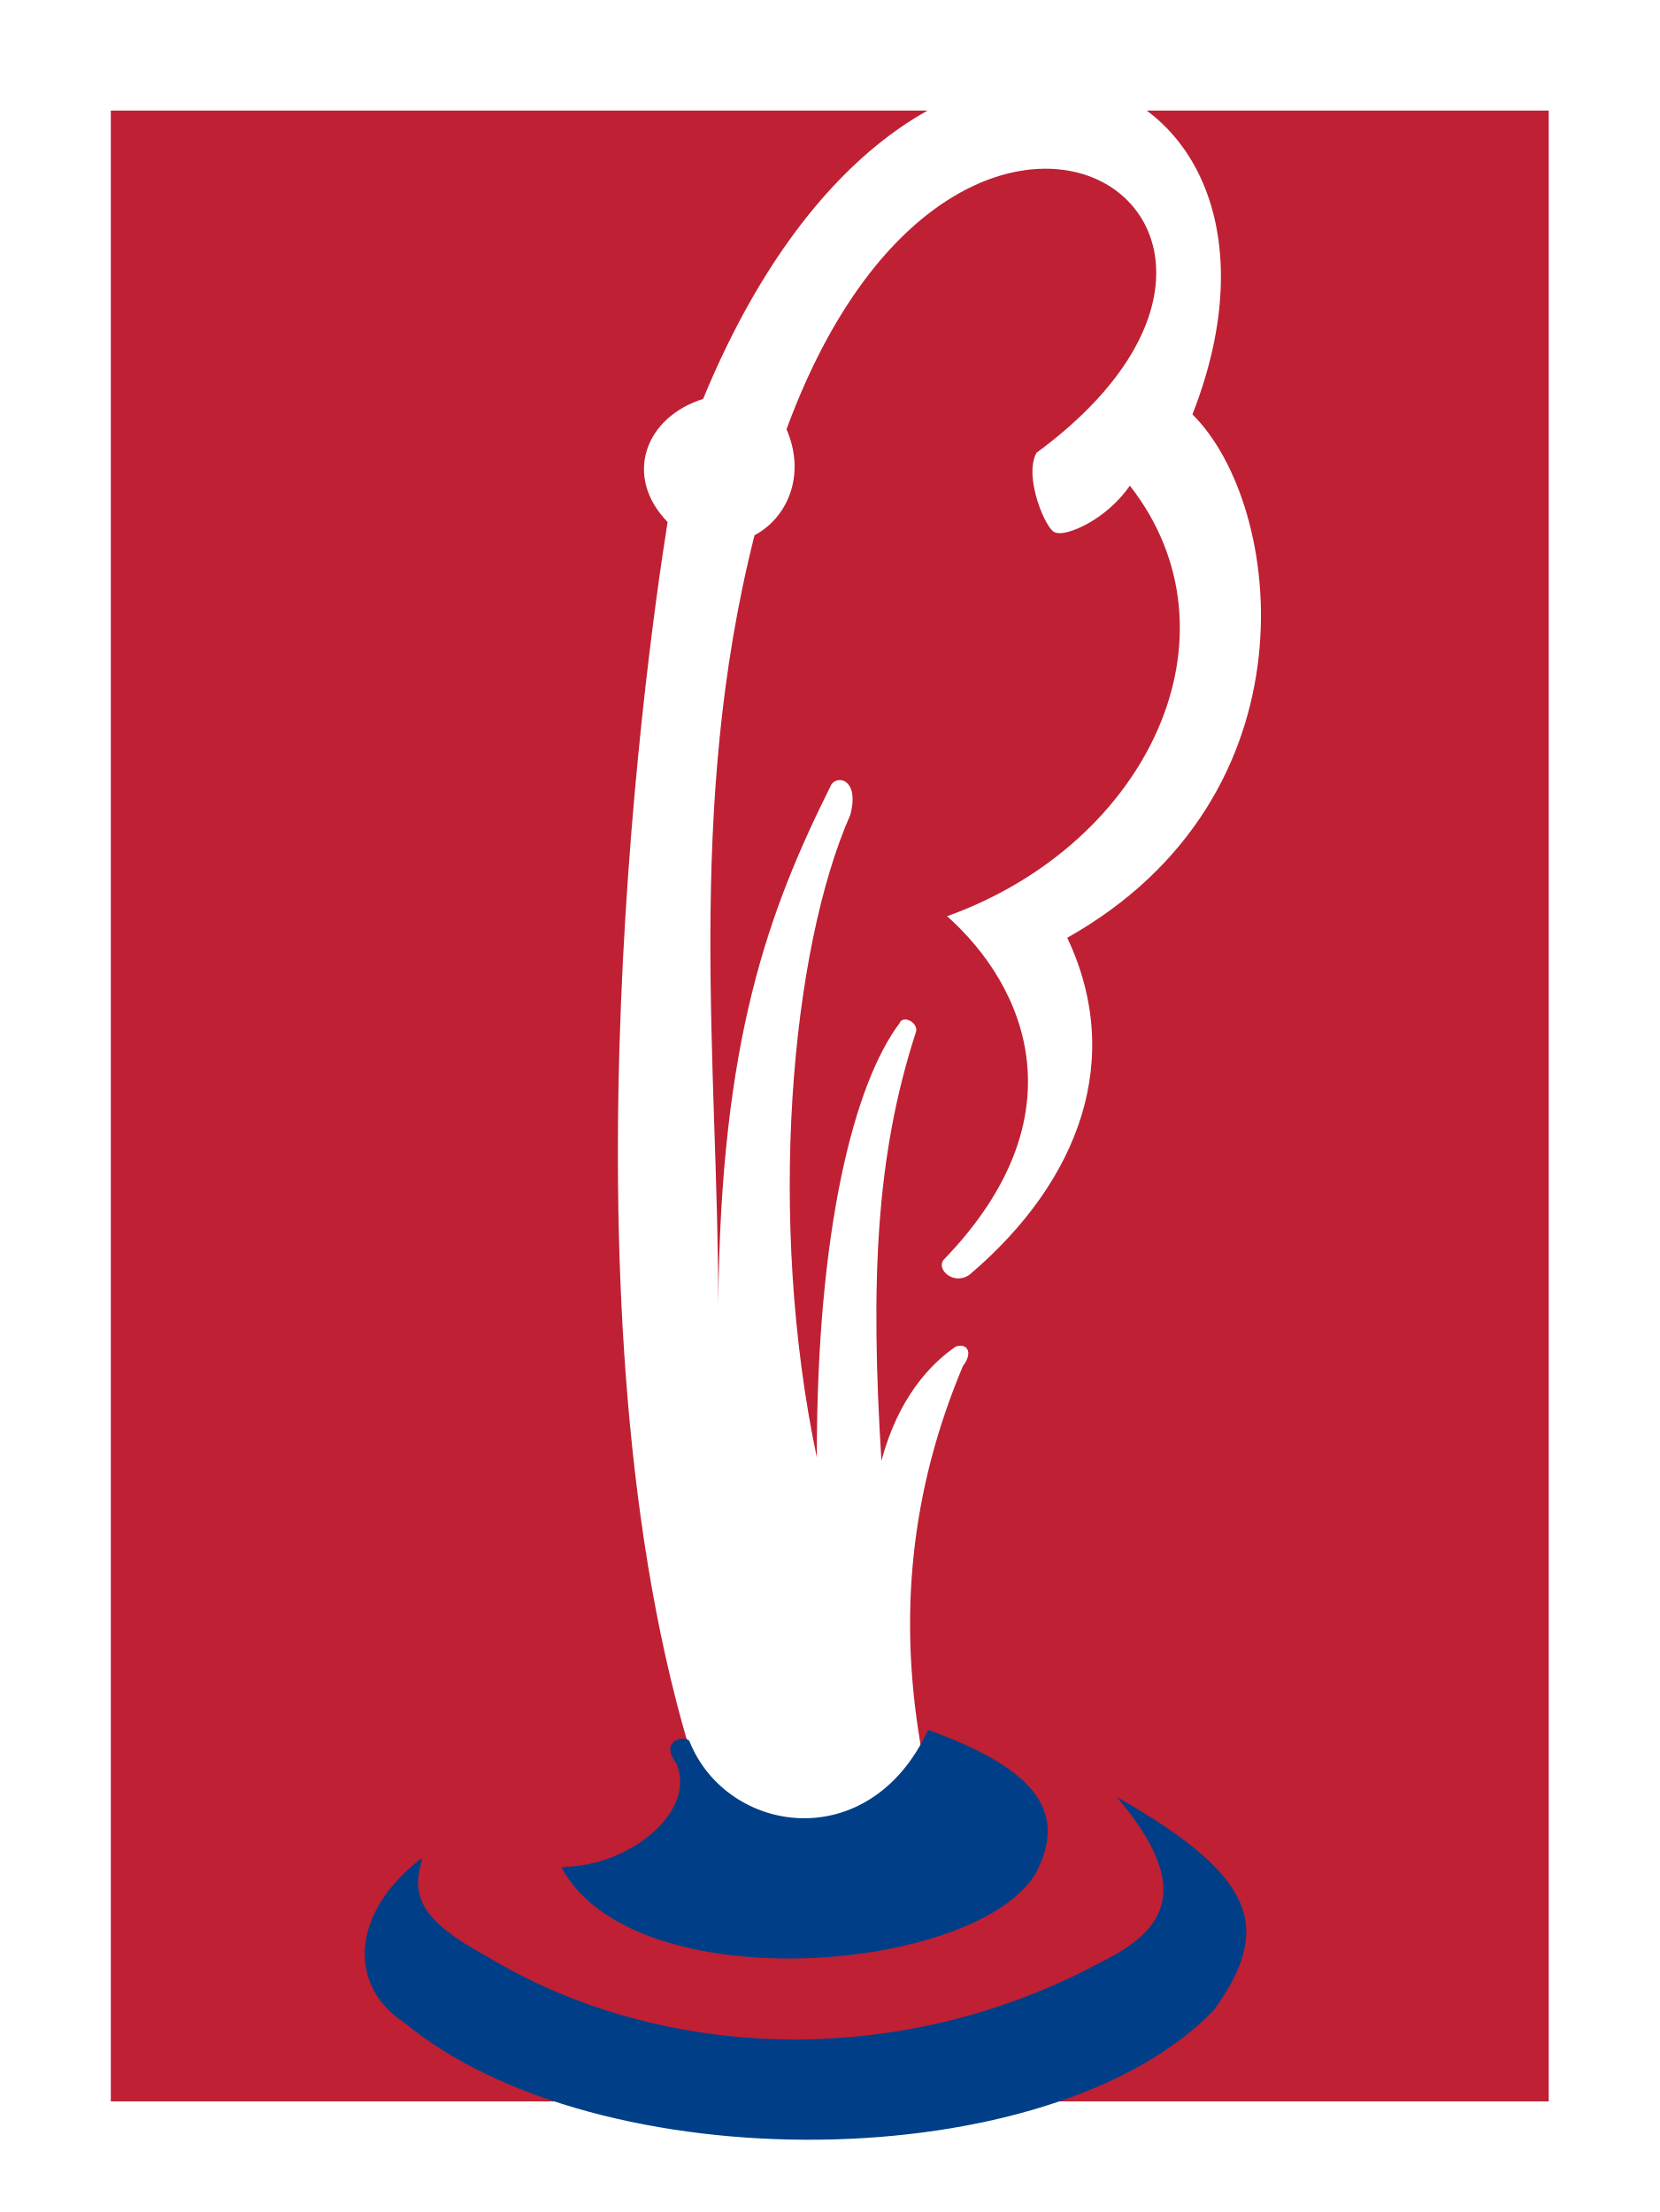
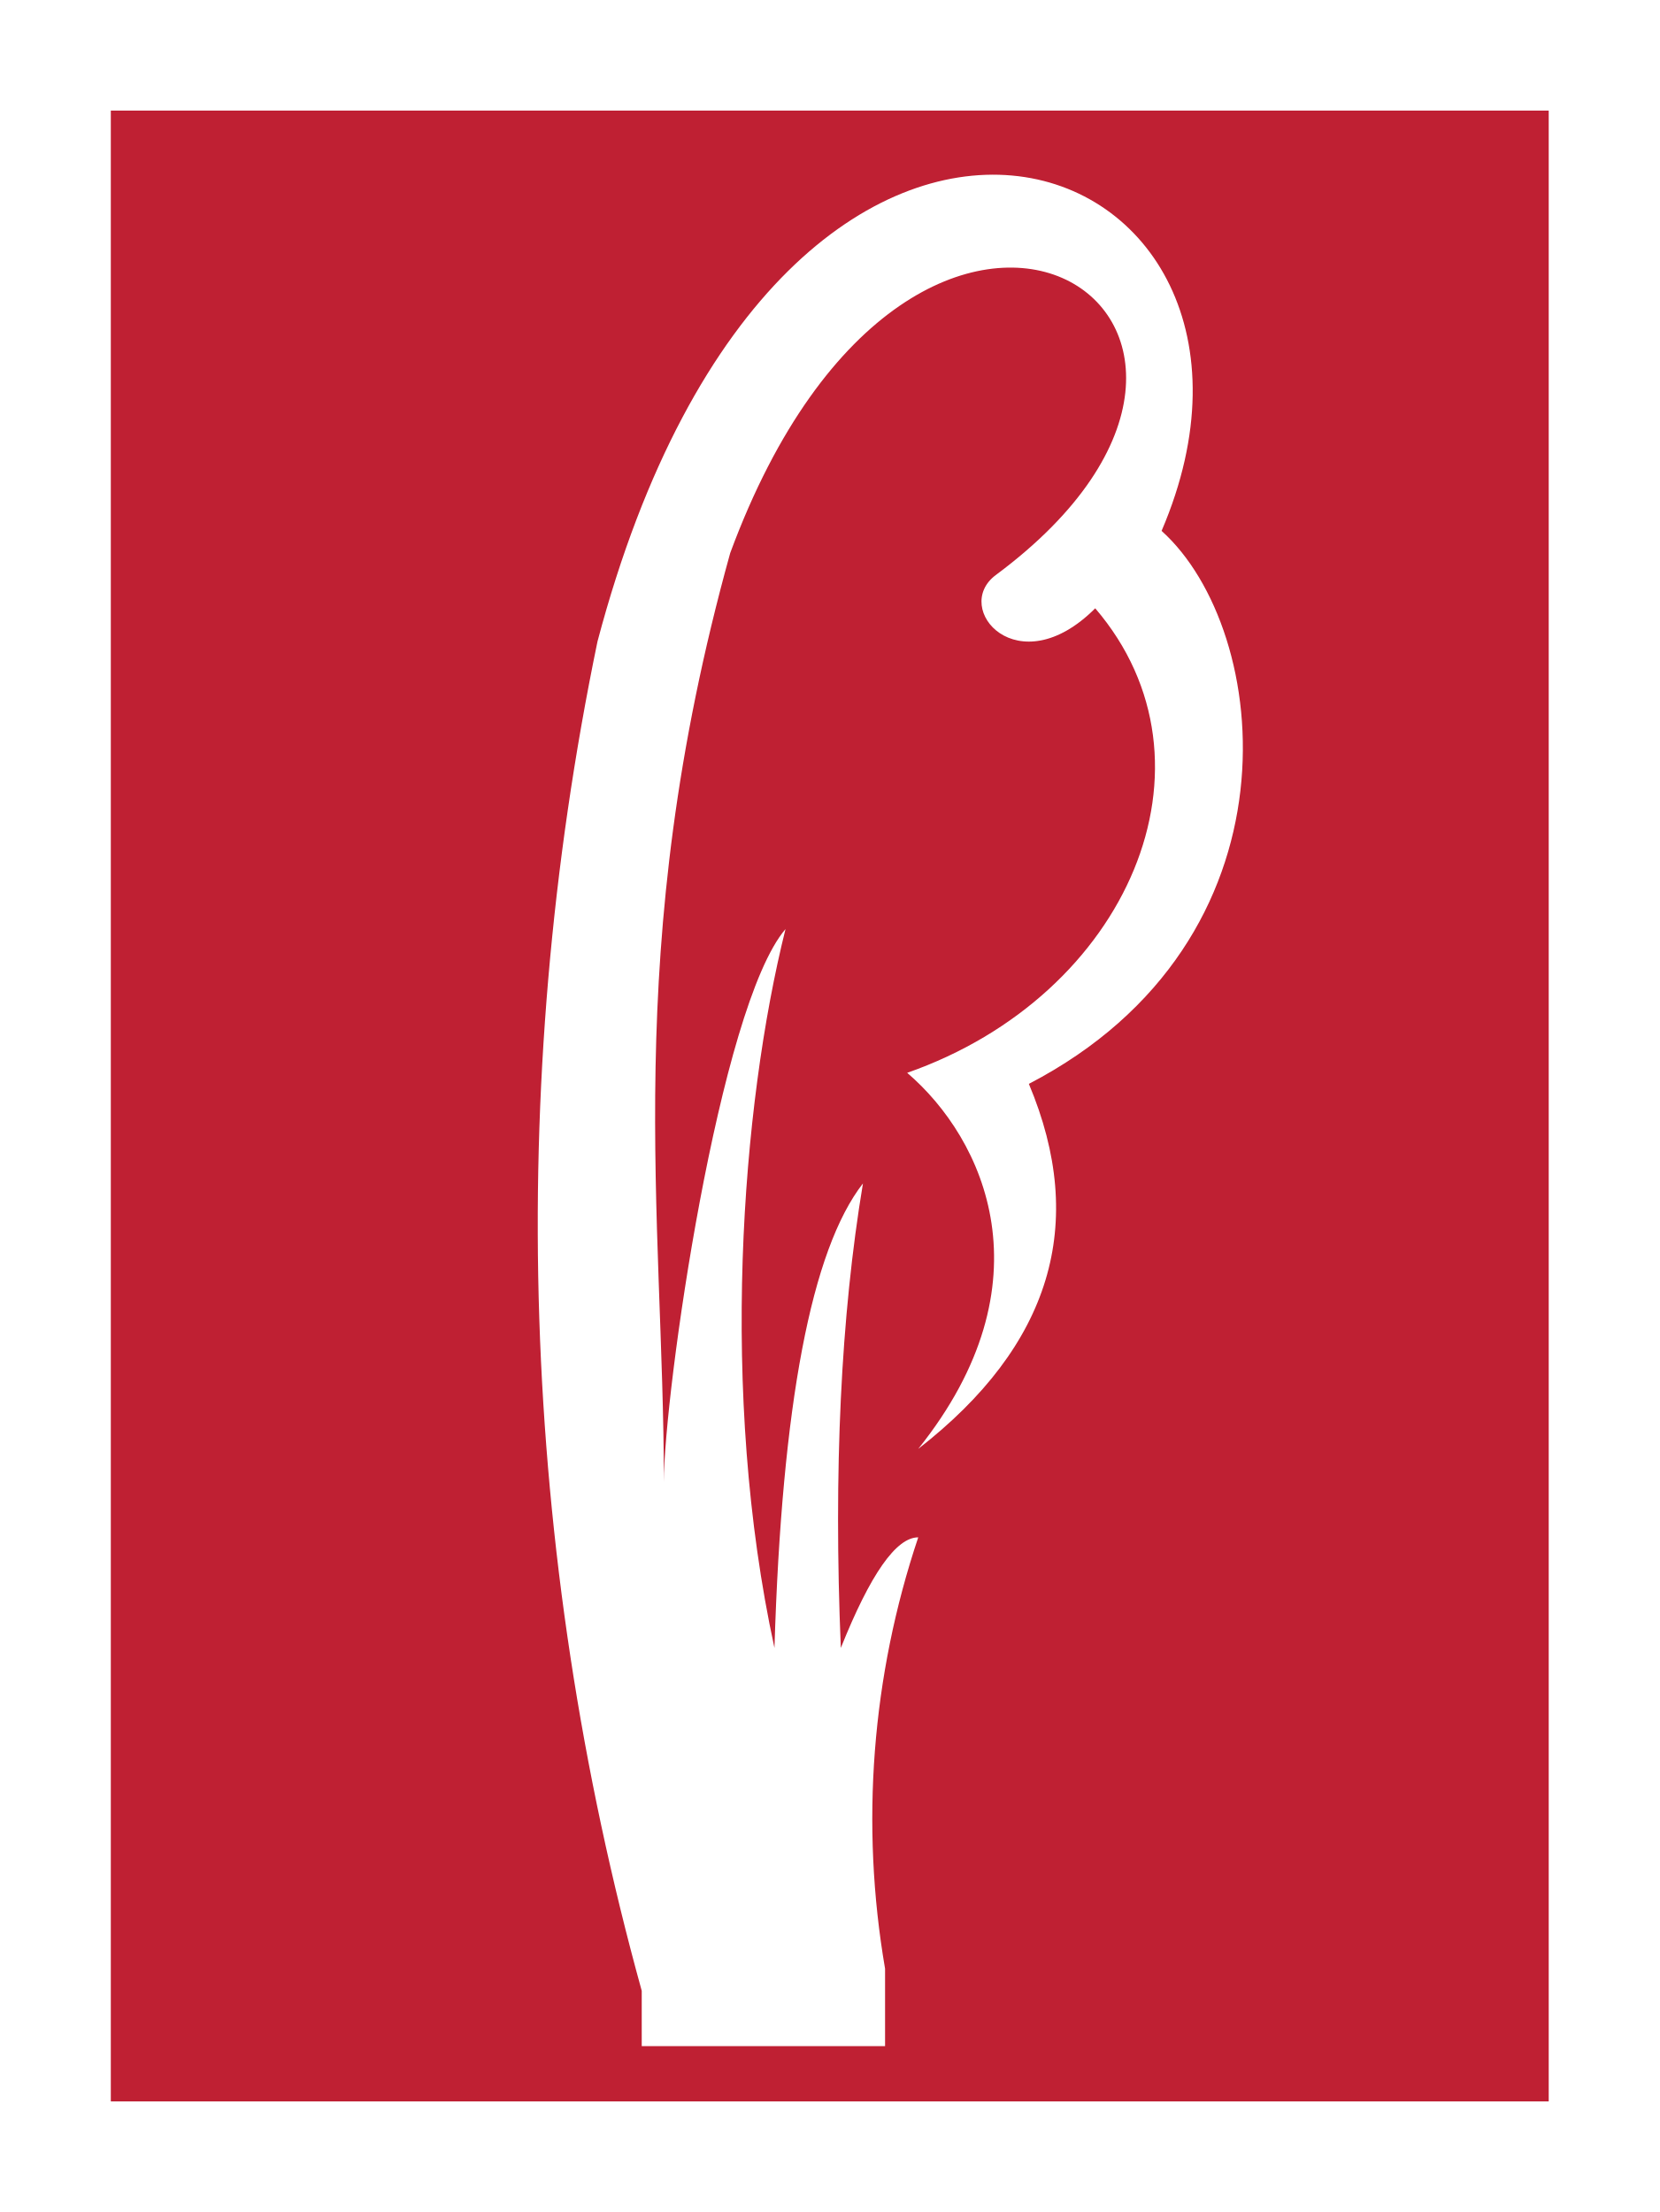
<svg xmlns="http://www.w3.org/2000/svg" viewBox="0 0 15 20" width="20" height="26.66">
  <path fill="#bf2033" stroke="#fff" stroke-width="2" d="M0 0H15V20H0z" />
-   <path fill="#fff" d="M 6.339 16.151 C 4.995 12.158 5.811 6.109 6.034 4.72 C 5.632 4.307 5.829 3.772 6.355 3.607 C 8.242 -0.973 12.06 0.478 10.779 3.747 C 11.605 4.563 11.928 7.194 9.647 8.479 C 10.159 9.561 9.772 10.665 8.77 11.52 C 8.632 11.63 8.458 11.483 8.529 11.391 C 9.777 10.101 9.278 8.924 8.561 8.284 C 10.385 7.628 11.265 5.736 10.213 4.391 C 9.996 4.707 9.627 4.856 9.539 4.814 C 9.459 4.803 9.248 4.313 9.369 4.094 C 12.242 1.979 8.66 -0.333 7.109 3.881 C 7.293 4.308 7.105 4.69 6.82 4.839 C 6.193 7.314 6.492 9.668 6.492 11.785 C 6.514 9.4 6.944 8.236 7.516 7.09 C 7.583 7.003 7.768 7.058 7.686 7.367 C 7.147 8.587 6.931 11.029 7.383 13.178 C 7.381 11.11 7.723 9.795 8.129 9.254 C 8.162 9.167 8.315 9.252 8.276 9.341 C 7.917 10.448 7.866 11.587 7.967 13.208 C 8.12 12.633 8.415 12.329 8.638 12.176 C 8.734 12.14 8.804 12.22 8.704 12.351 C 8.232 13.473 8.108 14.63 8.339 15.877 V 16.536 H 6.338 M 14.746 20 Z" />
-   <path fill="#003f87" d="M 3.791 16.815 C 3.13 17.342 3.182 17.982 3.646 18.282 C 5.394 19.737 9.508 19.701 10.975 18.172 C 11.505 17.435 11.365 16.97 10.096 16.248 C 10.783 17.062 10.55 17.447 9.957 17.738 C 8.129 18.727 5.964 18.634 4.404 17.691 C 3.796 17.362 3.711 17.143 3.817 16.804 Z M 5.075 16.886 C 5.728 18.099 8.817 17.843 9.361 16.94 C 9.641 16.411 9.408 16.007 8.389 15.641 C 7.86 16.785 6.576 16.59 6.234 15.75 C 6.221 15.684 5.942 15.719 6.114 15.946 C 6.301 16.395 5.665 16.873 5.105 16.879 Z" />
+   <path fill="#fff" d="M5.8 18A26 26 0 015.4 5.8c1.694-6.401 6.6-4.5 5.1-1 1 .9 1.3 3.7-1.2 5q.8 1.9-1 3.3c1.2-1.5.6-2.8-.1-3.4 2-.7 2.9-2.8 1.7-4.2-.7.7-1.3 0-.9-.3C12.1 2.9 8.3.4 6.6 5c-1 3.6-.6 6-.6 8.4 0-.8.5-4.3 1.1-5-.4 1.6-.6 4.2-.1 6.5q.1-3.3.8-4.2-.3 1.8-.2 4.2.4-1 .7-1A8 8 0 008 17.8v.7H5.8Z" />
</svg>
